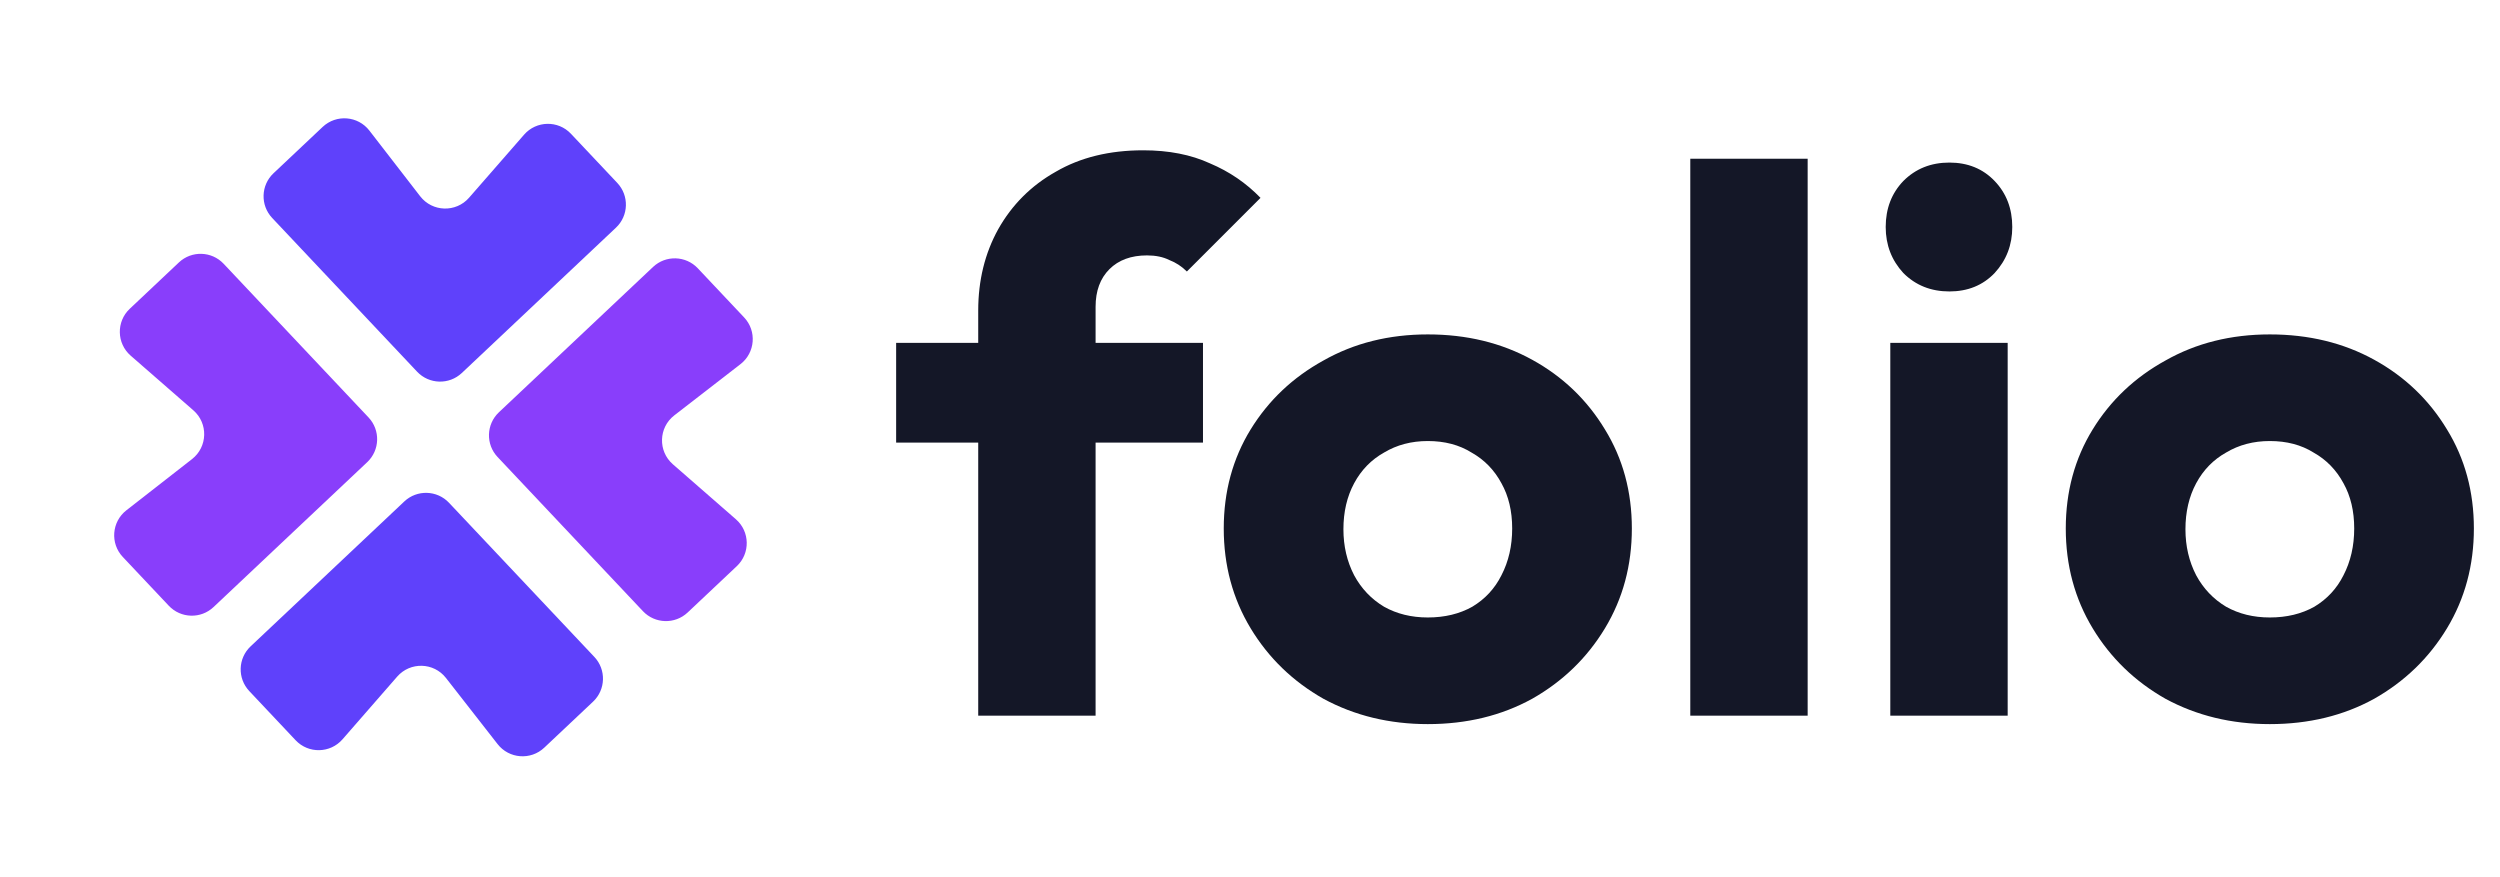
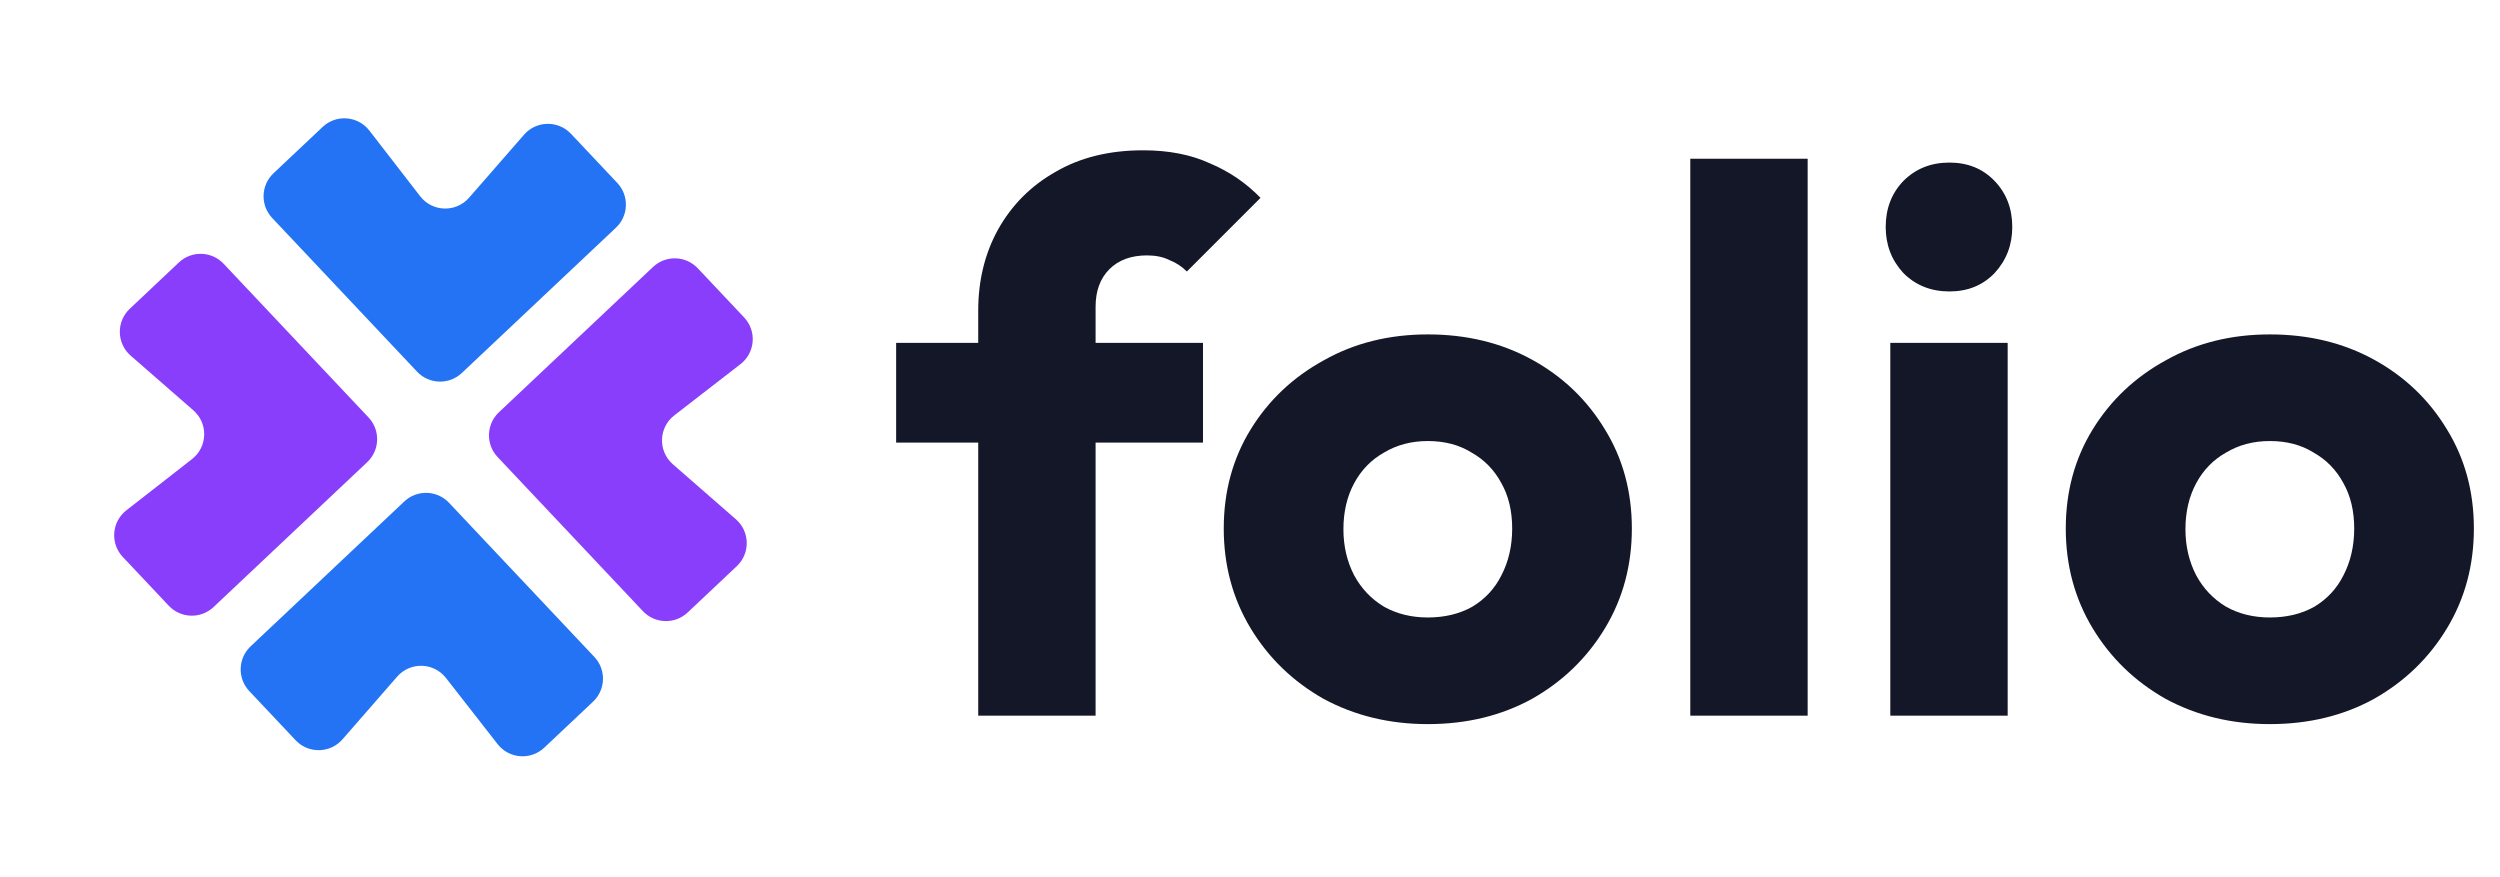
<svg xmlns="http://www.w3.org/2000/svg" width="174" height="61" viewBox="0 0 174 61" fill="none">
  <path d="M68.084 49.81V21.62C68.084 19.52 68.547 17.633 69.472 15.96C70.433 14.252 71.768 12.917 73.477 11.956C75.185 10.959 77.214 10.461 79.563 10.461C81.343 10.461 82.891 10.763 84.208 11.368C85.561 11.938 86.735 12.739 87.732 13.771L82.606 18.897C82.251 18.541 81.841 18.274 81.379 18.096C80.951 17.882 80.435 17.776 79.83 17.776C78.727 17.776 77.855 18.096 77.214 18.736C76.573 19.377 76.253 20.249 76.253 21.353V49.81H68.084ZM62.371 30.803V23.862H83.728V30.803H62.371ZM99.375 50.398C96.705 50.398 94.285 49.81 92.114 48.636C89.978 47.425 88.287 45.788 87.041 43.724C85.796 41.659 85.173 39.346 85.173 36.783C85.173 34.22 85.796 31.924 87.041 29.895C88.287 27.866 89.978 26.265 92.114 25.09C94.249 23.88 96.669 23.275 99.375 23.275C102.08 23.275 104.5 23.862 106.636 25.037C108.772 26.211 110.462 27.831 111.708 29.895C112.954 31.924 113.577 34.22 113.577 36.783C113.577 39.346 112.954 41.659 111.708 43.724C110.462 45.788 108.772 47.425 106.636 48.636C104.5 49.81 102.08 50.398 99.375 50.398ZM99.375 42.976C100.549 42.976 101.582 42.727 102.471 42.229C103.361 41.695 104.038 40.965 104.5 40.04C104.999 39.079 105.248 37.993 105.248 36.783C105.248 35.573 104.999 34.523 104.5 33.633C104.002 32.707 103.308 31.995 102.418 31.497C101.564 30.963 100.549 30.696 99.375 30.696C98.236 30.696 97.221 30.963 96.331 31.497C95.442 31.995 94.747 32.707 94.249 33.633C93.751 34.558 93.502 35.626 93.502 36.836C93.502 38.011 93.751 39.079 94.249 40.04C94.747 40.965 95.442 41.695 96.331 42.229C97.221 42.727 98.236 42.976 99.375 42.976ZM117.644 49.81V11.048H125.813V49.81H117.644ZM131.565 49.81V23.862H139.734V49.81H131.565ZM135.676 20.285C134.395 20.285 133.327 19.858 132.473 19.003C131.654 18.114 131.245 17.046 131.245 15.8C131.245 14.519 131.654 13.451 132.473 12.597C133.327 11.742 134.395 11.315 135.676 11.315C136.958 11.315 138.008 11.742 138.826 12.597C139.645 13.451 140.054 14.519 140.054 15.8C140.054 17.046 139.645 18.114 138.826 19.003C138.008 19.858 136.958 20.285 135.676 20.285ZM157.98 50.398C155.31 50.398 152.89 49.81 150.719 48.636C148.583 47.425 146.892 45.788 145.647 43.724C144.401 41.659 143.778 39.346 143.778 36.783C143.778 34.22 144.401 31.924 145.647 29.895C146.892 27.866 148.583 26.265 150.719 25.09C152.854 23.88 155.275 23.275 157.98 23.275C160.685 23.275 163.106 23.862 165.241 25.037C167.377 26.211 169.068 27.831 170.313 29.895C171.559 31.924 172.182 34.22 172.182 36.783C172.182 39.346 171.559 41.659 170.313 43.724C169.068 45.788 167.377 47.425 165.241 48.636C163.106 49.81 160.685 50.398 157.98 50.398ZM157.98 42.976C159.155 42.976 160.187 42.727 161.077 42.229C161.967 41.695 162.643 40.965 163.106 40.04C163.604 39.079 163.853 37.993 163.853 36.783C163.853 35.573 163.604 34.523 163.106 33.633C162.607 32.707 161.913 31.995 161.023 31.497C160.169 30.963 159.155 30.696 157.98 30.696C156.841 30.696 155.827 30.963 154.937 31.497C154.047 31.995 153.353 32.707 152.854 33.633C152.356 34.558 152.107 35.626 152.107 36.836C152.107 38.011 152.356 39.079 152.854 40.04C153.353 40.965 154.047 41.695 154.937 42.229C155.827 42.727 156.841 42.976 157.98 42.976Z" fill="#141727" />
  <path d="M44.747 42.537C45.582 43.422 46.976 43.463 47.861 42.629L51.282 39.404C52.228 38.511 52.199 36.997 51.219 36.142L46.83 32.312C45.785 31.399 45.833 29.76 46.93 28.911L51.537 25.345C52.566 24.549 52.684 23.039 51.791 22.093L48.566 18.672C47.731 17.787 46.337 17.746 45.452 18.58L34.724 28.695C33.839 29.53 33.797 30.924 34.632 31.809L44.747 42.537Z" fill="#893EFB" />
-   <path d="M17.442 44.987C16.557 45.822 16.516 47.215 17.351 48.1L20.575 51.521C21.468 52.468 22.983 52.438 23.838 51.457L27.643 47.094C28.553 46.051 30.188 46.095 31.039 47.186L34.633 51.79C35.431 52.813 36.936 52.928 37.88 52.038L41.276 48.836C42.161 48.002 42.202 46.608 41.368 45.723L31.252 34.994C30.418 34.109 29.024 34.068 28.139 34.902L17.442 44.987Z" fill="#5F41FB" />
+   <path d="M17.442 44.987C16.557 45.822 16.516 47.215 17.351 48.1L20.575 51.521C21.468 52.468 22.983 52.438 23.838 51.457L27.643 47.094C28.553 46.051 30.188 46.095 31.039 47.186L34.633 51.79C35.431 52.813 36.936 52.928 37.88 52.038L41.276 48.836C42.161 48.002 42.202 46.608 41.368 45.723L31.252 34.994C30.418 34.109 29.024 34.068 28.139 34.902L17.442 44.987Z" fill="#2373F4" />
  <path d="M15.565 18.358C14.73 17.473 13.336 17.432 12.451 18.266L9.031 21.491C8.084 22.383 8.114 23.898 9.094 24.753L13.457 28.558C14.501 29.468 14.456 31.103 13.364 31.954L8.795 35.518C7.772 36.316 7.657 37.821 8.547 38.765L11.748 42.16C12.583 43.045 13.977 43.087 14.862 42.252L25.558 32.167C26.443 31.333 26.484 29.939 25.65 29.054L15.565 18.358Z" fill="#893EFB" />
-   <path d="M42.872 15.845C43.757 15.011 43.798 13.617 42.963 12.732L39.738 9.311C38.846 8.364 37.331 8.393 36.476 9.373L32.647 13.761C31.734 14.807 30.094 14.758 29.245 13.661L25.709 9.089C24.913 8.06 23.403 7.942 22.456 8.834L19.036 12.059C18.151 12.893 18.11 14.287 18.945 15.172L29.029 25.869C29.864 26.754 31.258 26.795 32.143 25.96L42.872 15.845Z" fill="#5F41FB" />
+   <path d="M42.872 15.845C43.757 15.011 43.798 13.617 42.963 12.732L39.738 9.311C38.846 8.364 37.331 8.393 36.476 9.373L32.647 13.761C31.734 14.807 30.094 14.758 29.245 13.661L25.709 9.089C24.913 8.06 23.403 7.942 22.456 8.834L19.036 12.059C18.151 12.893 18.11 14.287 18.945 15.172L29.029 25.869C29.864 26.754 31.258 26.795 32.143 25.96L42.872 15.845Z" fill="#2373F4" />
</svg>
